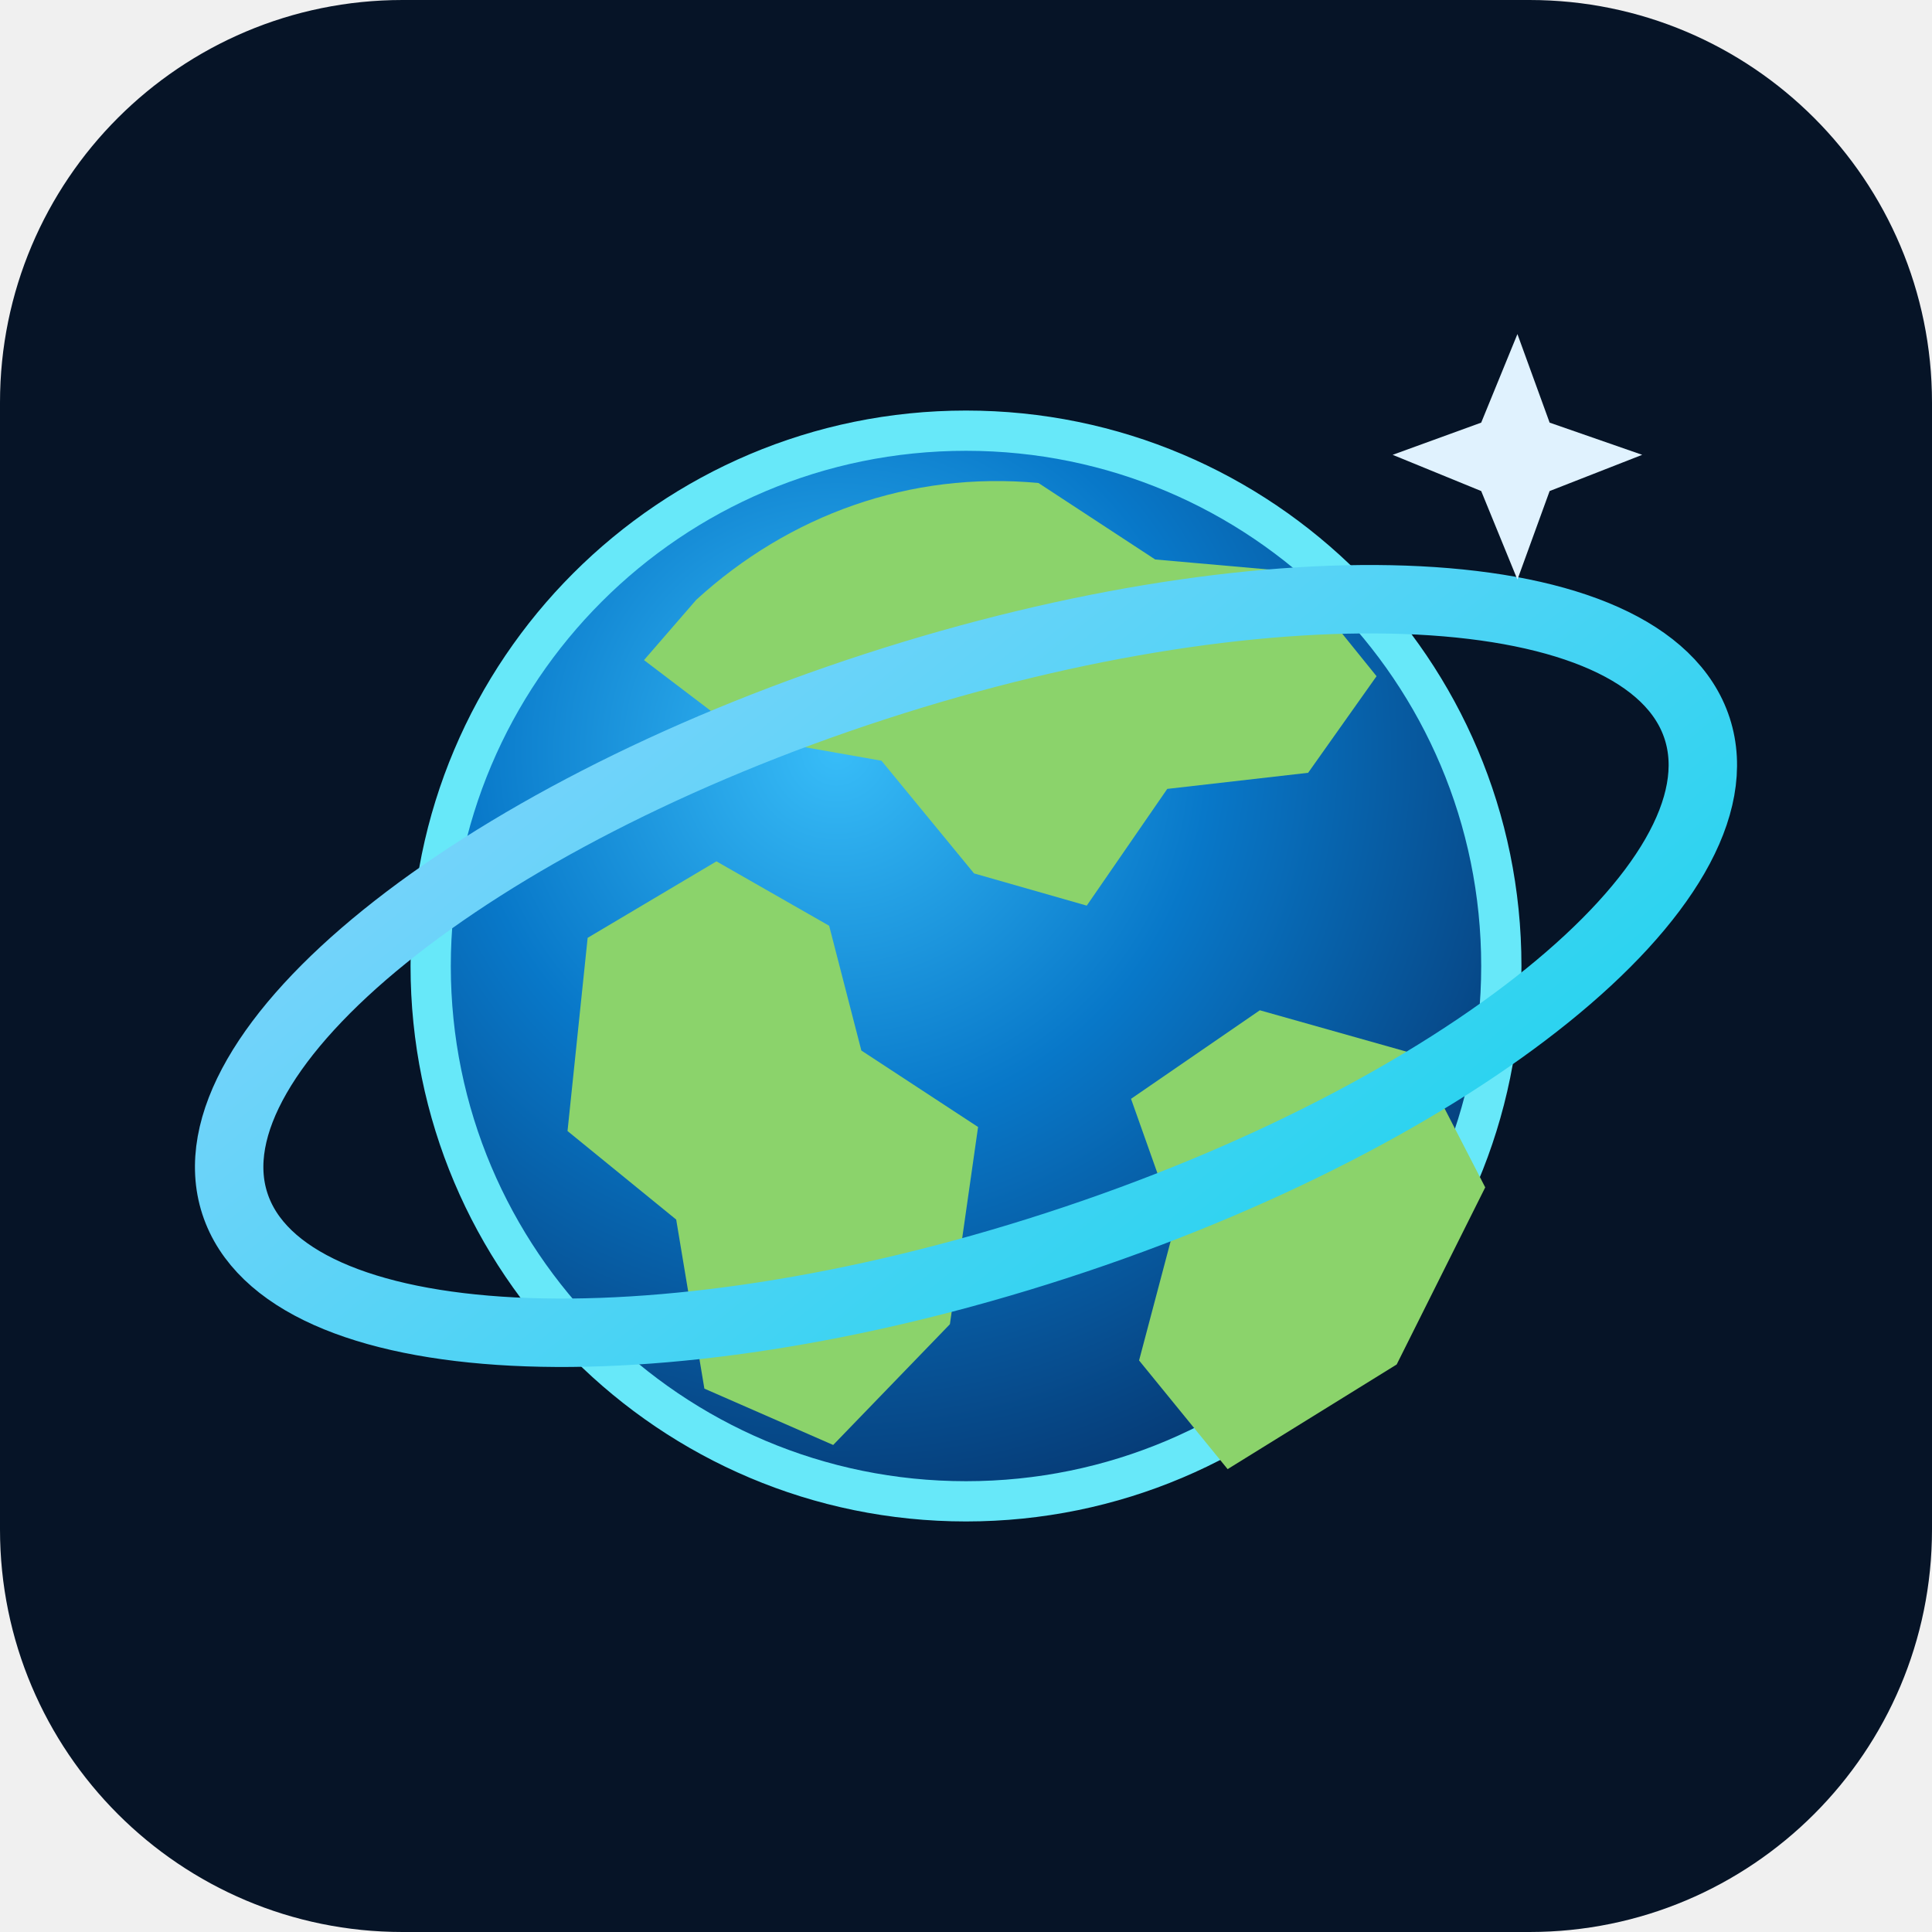
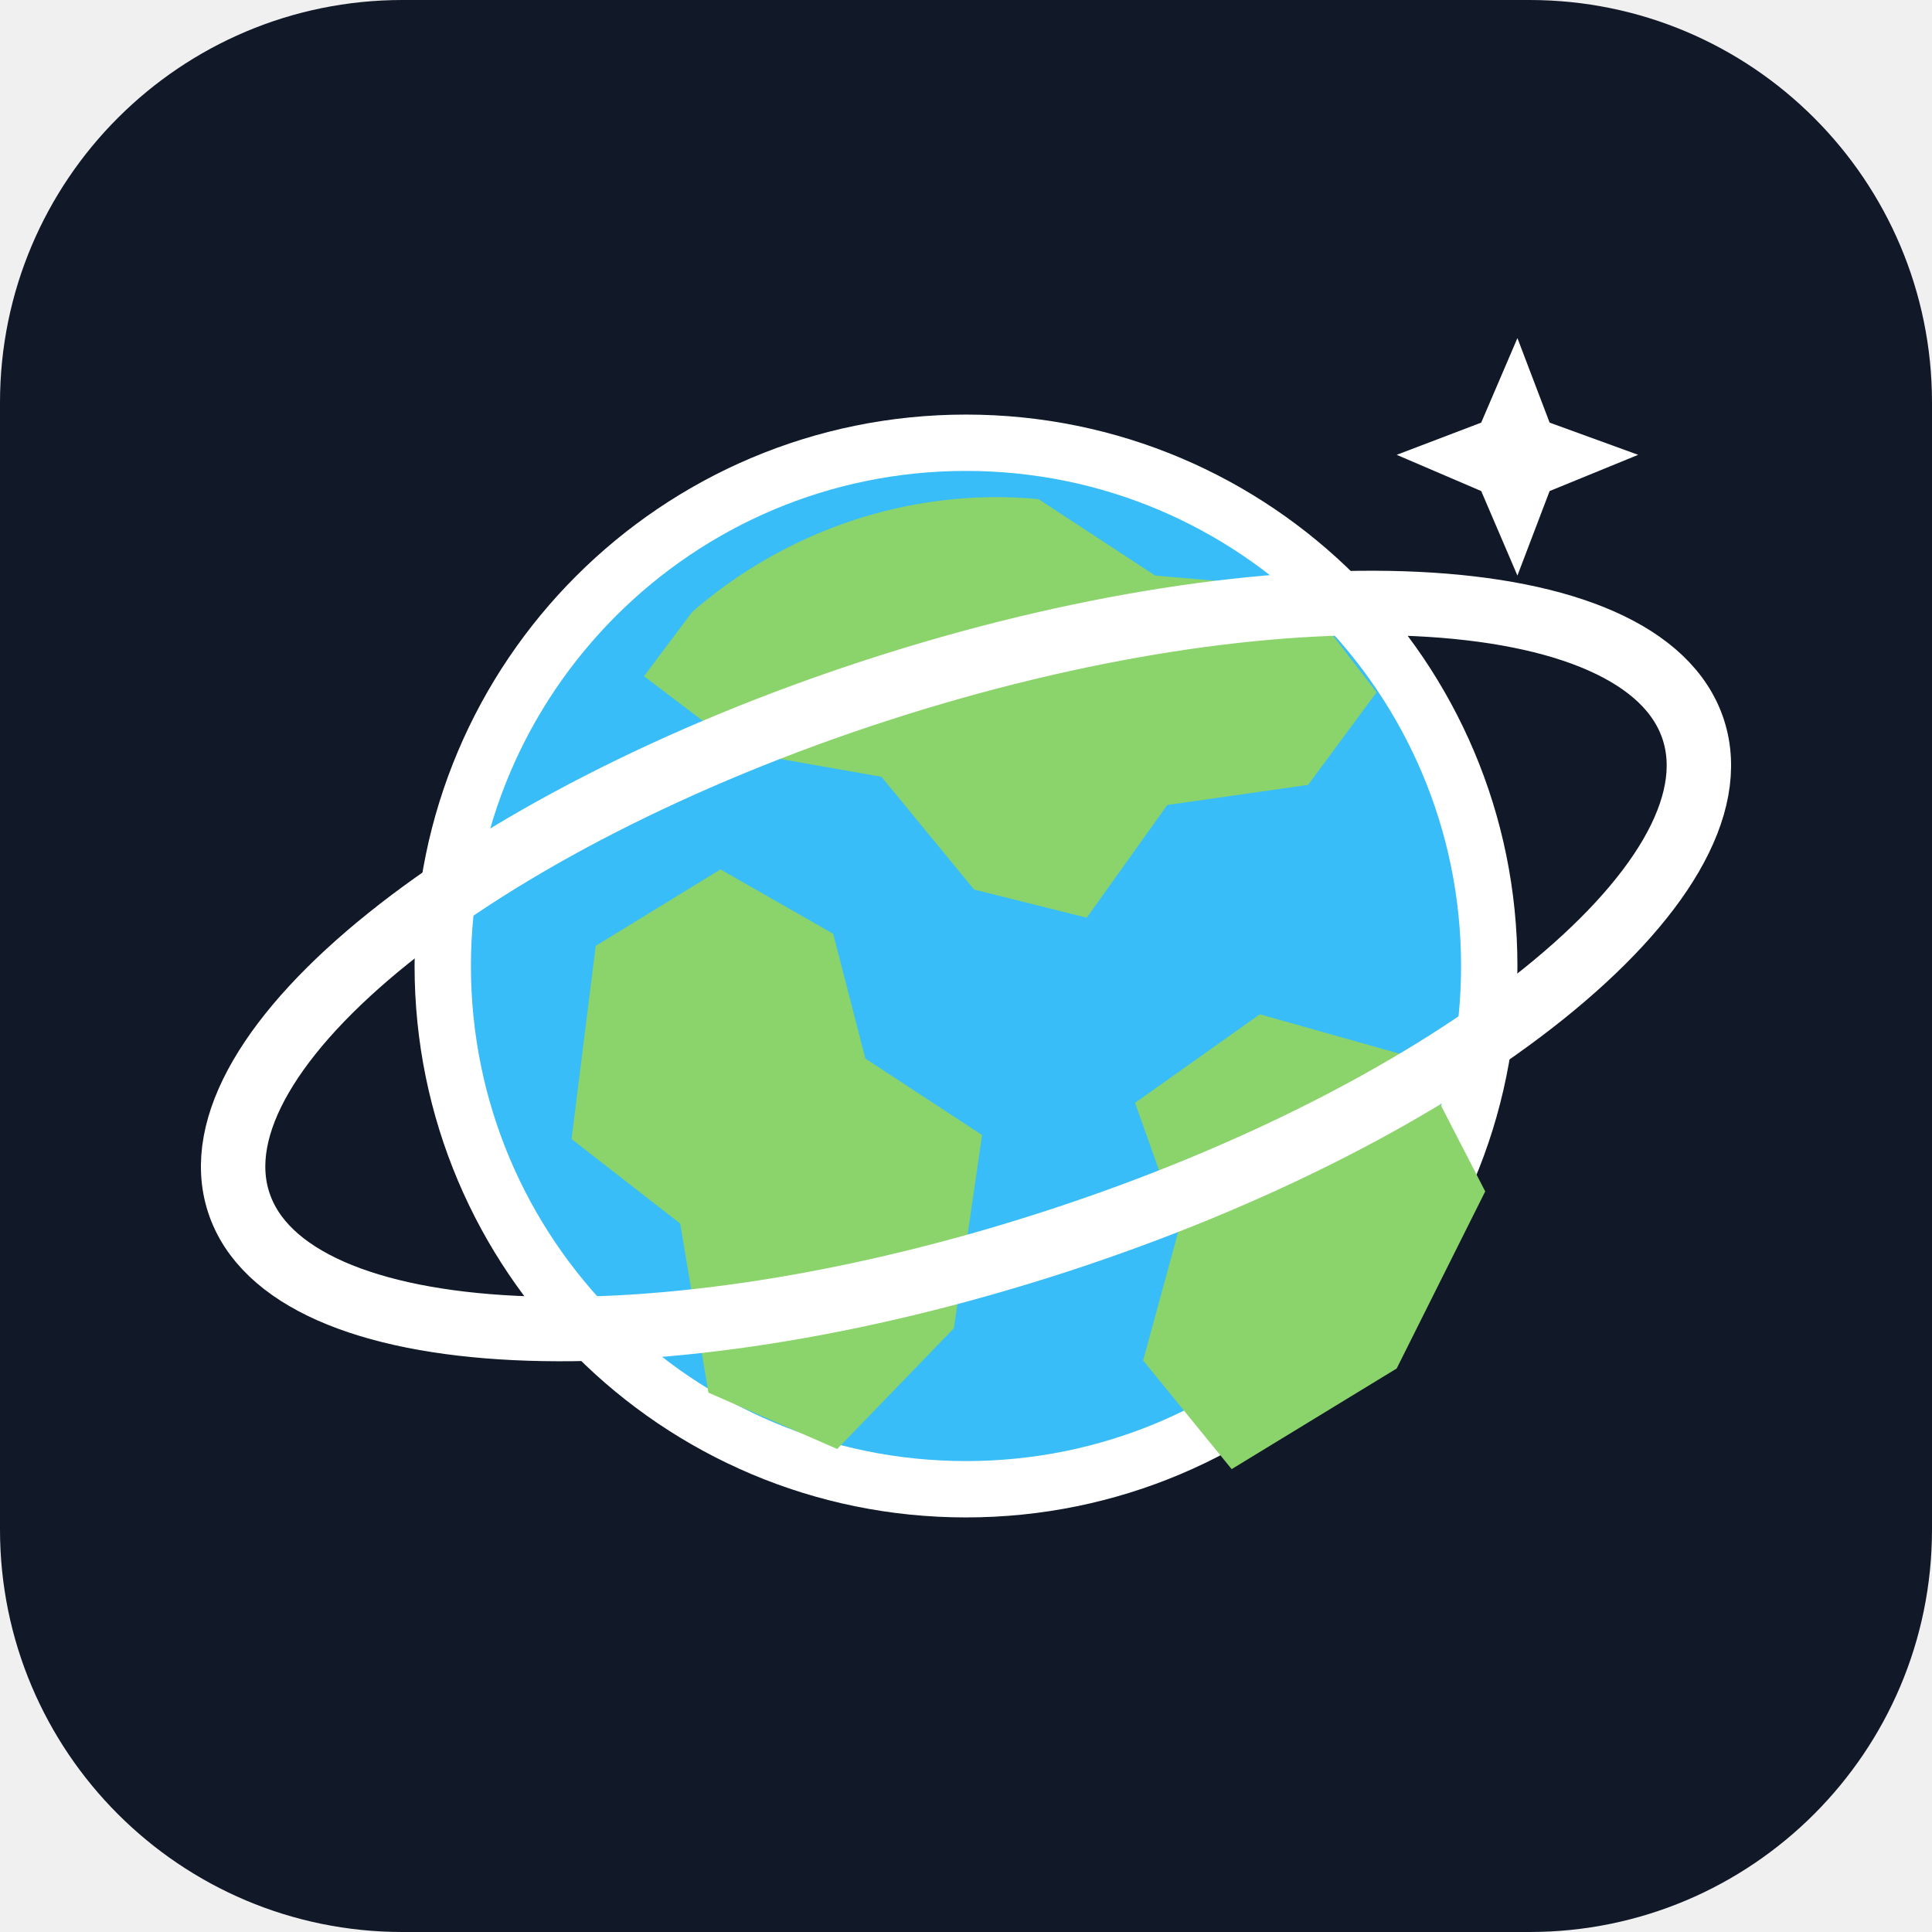
<svg xmlns="http://www.w3.org/2000/svg" width="48" height="48" viewBox="0 0 48 48" role="img" aria-label="World Discovery">
-   <defs>
-     <radialGradient id="ocean" cx="38%" cy="30%" r="72%">
-       <stop offset="0" stop-color="#38bdf8" />
-       <stop offset="0.48" stop-color="#0878c9" />
-       <stop offset="1" stop-color="#063b76" />
-     </radialGradient>
-     <linearGradient id="orbit" x1="0" y1="0" x2="1" y2="1">
-       <stop stop-color="#7dd3fc" />
-       <stop offset="1" stop-color="#22d3ee" />
-     </linearGradient>
-   </defs>
-   <rect width="48" height="48" rx="10" fill="#061427" />
-   <circle cx="24" cy="24" r="13.3" fill="url(#ocean)" stroke="#67e8f9" stroke-width="1" />
-   <path d="M17.3 14.9c2.3-2.1 5.3-3.2 8.5-2.9l2.9 1.9 3.4.3 2.1 2.6-1.7 2.4-3.5.4-2 2.9-2.8-.8-2.3-2.8-3.4-.6-2.5-1.9zM14.6 23.3l3.2-1.9 2.8 1.6.8 3.1 2.9 1.9-.7 4.9-2.9 3-3.2-1.4-.7-4.2-2.7-2.2zM28.1 27.3l3.2-2.2 3.9 1.1 1.7 3.3-2.2 4.4-4.2 2.6-2.2-2.7.9-3.4z" fill="#8bd36b" />
-   <ellipse cx="24" cy="24" rx="19.1" ry="7.3" fill="none" stroke="url(#orbit)" stroke-width="1.7" transform="rotate(-18 24 24)" />
-   <path d="M37.7 8.3l.8 2.2 2.3.8-2.3.9-.8 2.2-.9-2.2-2.2-.9 2.2-.8z" fill="#e0f2fe" />
+   <rect width="48" height="48" rx="10" fill="#111827" />
+   <circle cx="24" cy="24" r="13" fill="#38bdf8" stroke="#ffffff" stroke-width="1.4" />
+   <path d="M17.2 15.2c2.3-2 5.4-3.1 8.6-2.8l2.9 1.9 3.5.3 2 2.6-1.7 2.3-3.5.5-2 2.8-2.8-.7-2.3-2.8-3.4-.6-2.5-1.9zM14.8 23.5l3.1-1.9 2.8 1.6.8 3.1 2.9 1.9-.7 4.8-2.9 3-3.2-1.4-.7-4.2-2.7-2.1zM28.2 27.4l3.1-2.2 3.9 1.1 1.7 3.3-2.2 4.4-4.1 2.5-2.2-2.7.9-3.3z" fill="#8bd36b" />
+   <ellipse cx="24" cy="24" rx="19" ry="7.2" fill="none" stroke="#ffffff" stroke-width="1.6" transform="rotate(-18 24 24)" />
+   <path d="M37.7 8.4l.8 2.1 2.2.8-2.2.9-.8 2.1-.9-2.1-2.1-.9 2.1-.8z" fill="#ffffff" />
</svg>
